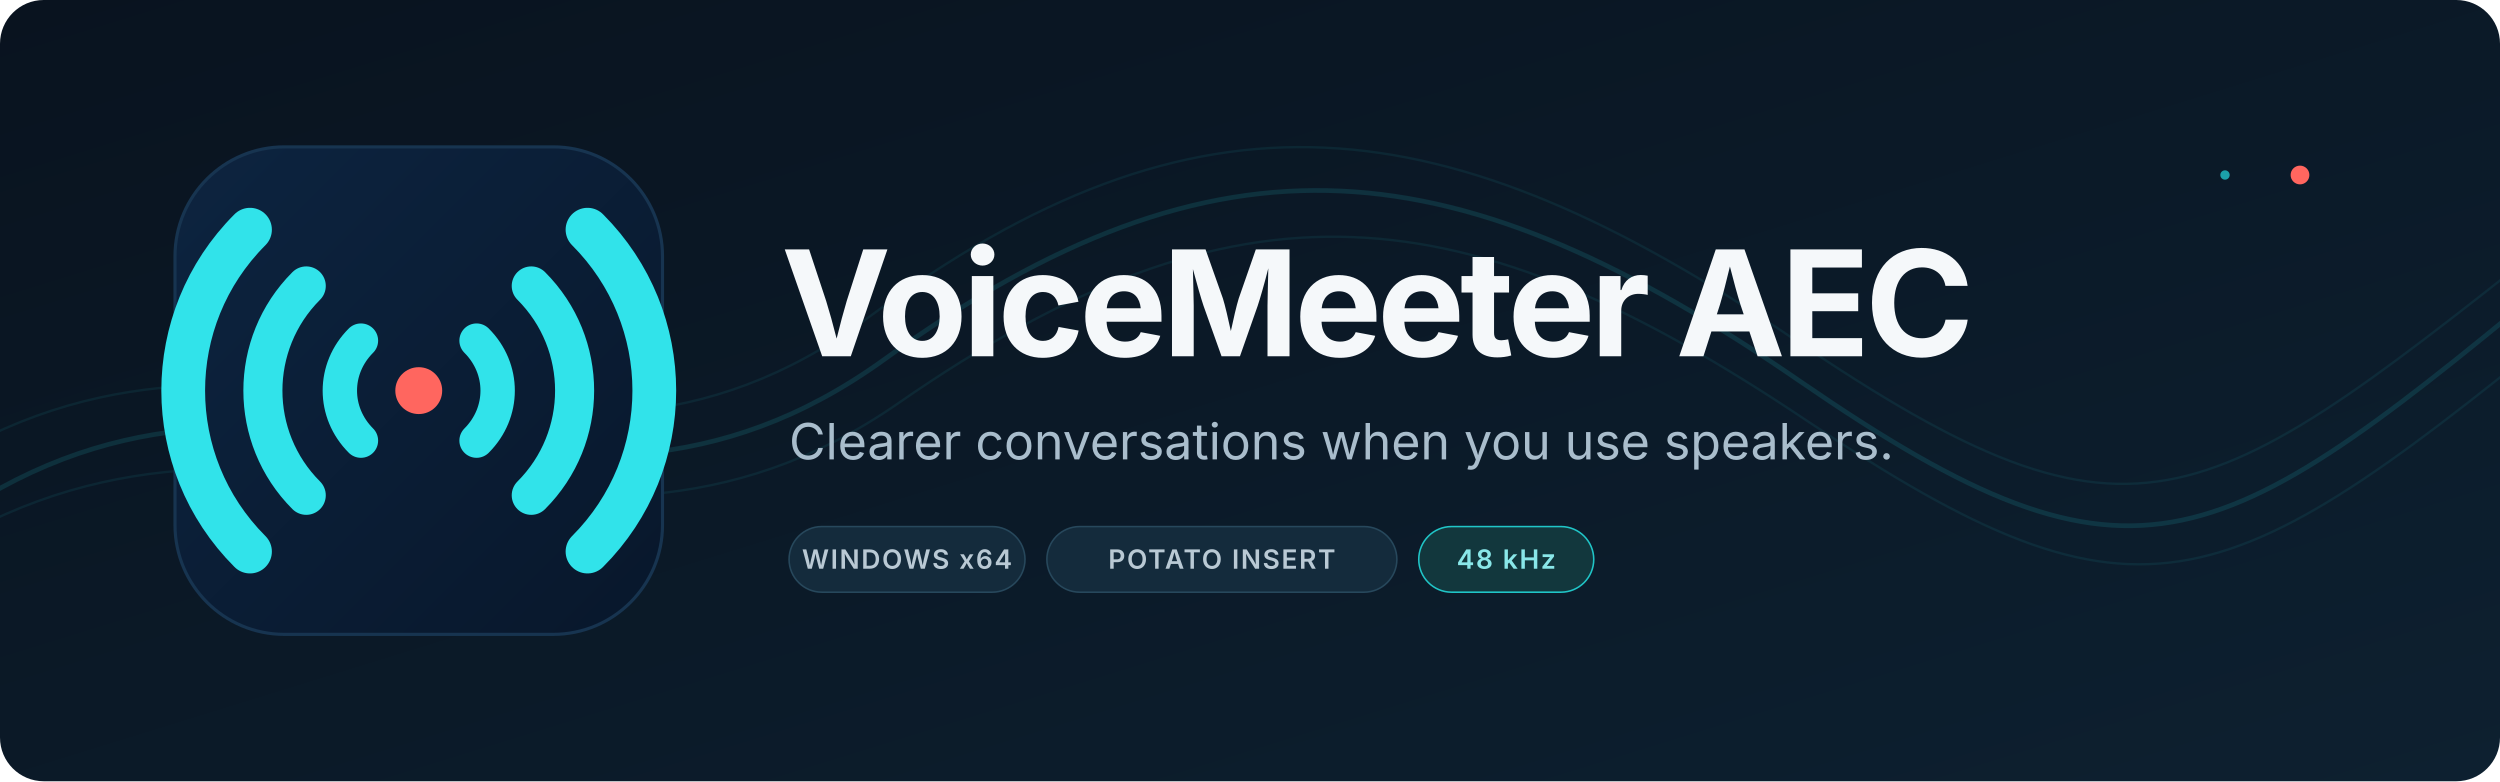
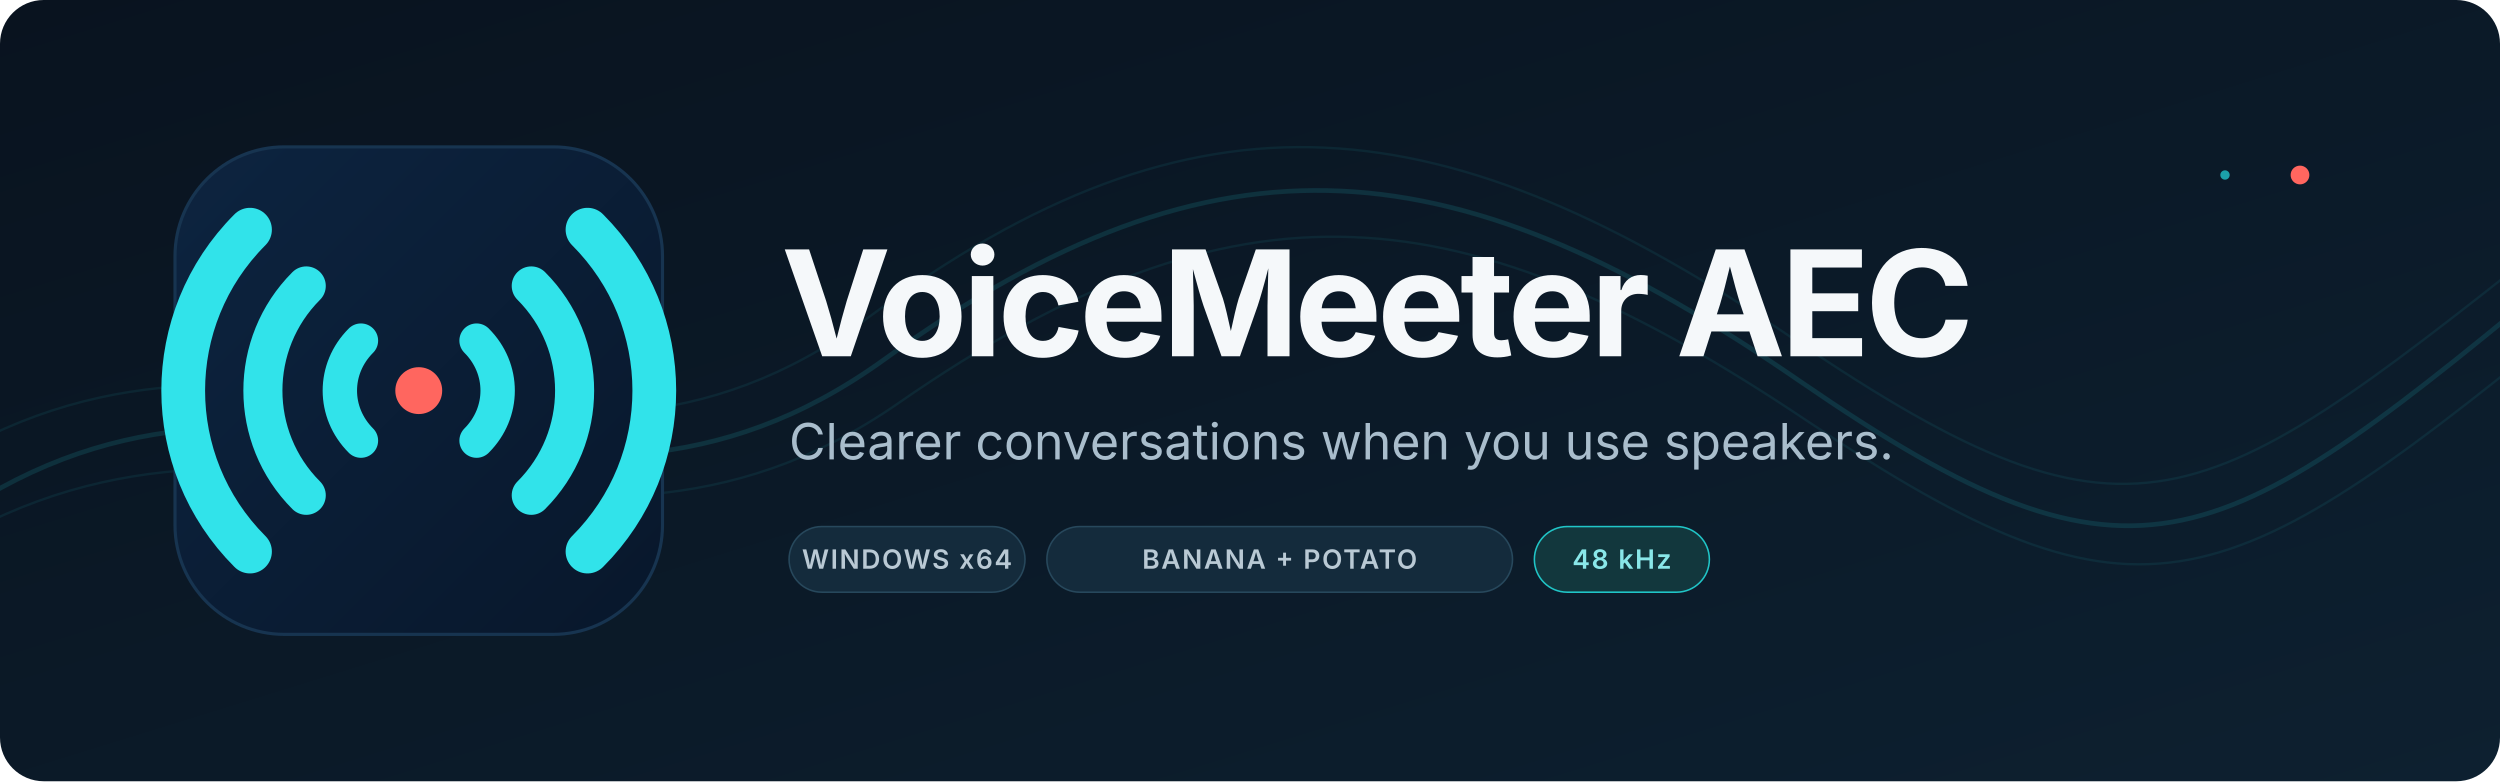
<svg xmlns="http://www.w3.org/2000/svg" width="1600" height="500" viewBox="0 0 1600 500" role="img" aria-labelledby="title description">
  <defs>
    <linearGradient id="background" x1="0" y1="0" x2="1" y2="1">
      <stop offset="0" stop-color="#09131f" />
      <stop offset="1" stop-color="#0d2030" />
    </linearGradient>
    <linearGradient id="tile" x1="0" y1="0" x2="1" y2="1">
      <stop offset="0" stop-color="#0d2440" />
      <stop offset="1" stop-color="#08172b" />
    </linearGradient>
    <clipPath id="bannerClip">
      <rect width="1600" height="500" rx="28" />
    </clipPath>
  </defs>
  <g clip-path="url(#bannerClip)">
    <rect width="1600" height="500" fill="url(#background)" />
    <path d="M-40 338 C180 178 350 386 566 230 S934 94 1152 244 1420 357 1650 166" fill="none" stroke="#24d8df" stroke-width="3" opacity=".13" />
    <path d="M-60 365 C170 205 356 410 575 258 S938 123 1156 269 1424 386 1660 193" fill="none" stroke="#24d8df" stroke-width="1.5" opacity=".08" />
    <path d="M-60 310 C168 151 344 360 556 203 S925 66 1148 217 1411 329 1650 140" fill="none" stroke="#24d8df" stroke-width="1.5" opacity=".08" />
    <circle cx="1472" cy="112" r="6" fill="#ff665f" />
    <circle cx="1424" cy="112" r="3" fill="#24d8df" opacity=".7" />
    <g transform="translate(112 94)">
      <rect width="312" height="312" rx="70" fill="url(#tile)" stroke="#173450" stroke-width="2" />
      <circle cx="156" cy="156" r="15" fill="#ff665f" />
      <path d="M119 124 C101 142 101 170 119 188" fill="none" stroke="#31e3ea" stroke-width="22" stroke-linecap="round" />
      <path d="M193 124 C211 142 211 170 193 188" fill="none" stroke="#31e3ea" stroke-width="22" stroke-linecap="round" />
      <path d="M84 89 C47 126 47 186 84 223" fill="none" stroke="#31e3ea" stroke-width="25" stroke-linecap="round" />
      <path d="M228 89 C265 126 265 186 228 223" fill="none" stroke="#31e3ea" stroke-width="25" stroke-linecap="round" />
      <path d="M48 53 C-9 110 -9 202 48 259" fill="none" stroke="#31e3ea" stroke-width="28" stroke-linecap="round" />
      <path d="M264 53 C321 110 321 202 264 259" fill="none" stroke="#31e3ea" stroke-width="28" stroke-linecap="round" />
    </g>
    <g font-family="Segoe UI, Inter, Arial, sans-serif">
      <text x="500" y="228" fill="#f5f8fa" font-size="94" font-weight="700" letter-spacing="-3">VoiceMeeter AEC</text>
      <text x="505" y="294" fill="#a9bdcc" font-size="32" font-weight="400">Clearer conversations when you use speakers.</text>
      <g transform="translate(505 337)" font-size="17" font-weight="600" letter-spacing="1">
        <rect width="151" height="42" rx="21" fill="#142b3c" stroke="#27485c" />
        <text x="75.5" y="27" text-anchor="middle" fill="#b9c9d4">WINDOWS x64</text>
-         <rect x="165" width="224" height="42" rx="21" fill="#142b3c" stroke="#27485c" />
-         <text x="277" y="27" text-anchor="middle" fill="#b9c9d4">POTATO INSERT</text>
-         <rect x="403" width="112" height="42" rx="21" fill="#12373d" stroke="#20c5c7" />
-         <text x="459" y="27" text-anchor="middle" fill="#89e7e9">48 kHz</text>
+         <rect x="165" width="298" height="42" rx="21" fill="#142b3c" stroke="#27485c" />
+         <text x="314" y="27" text-anchor="middle" fill="#b9c9d4">BANANA + POTATO</text>
+         <rect x="477" width="112" height="42" rx="21" fill="#12373d" stroke="#20c5c7" />
+         <text x="533" y="27" text-anchor="middle" fill="#89e7e9">48 kHz</text>
      </g>
    </g>
  </g>
</svg>
